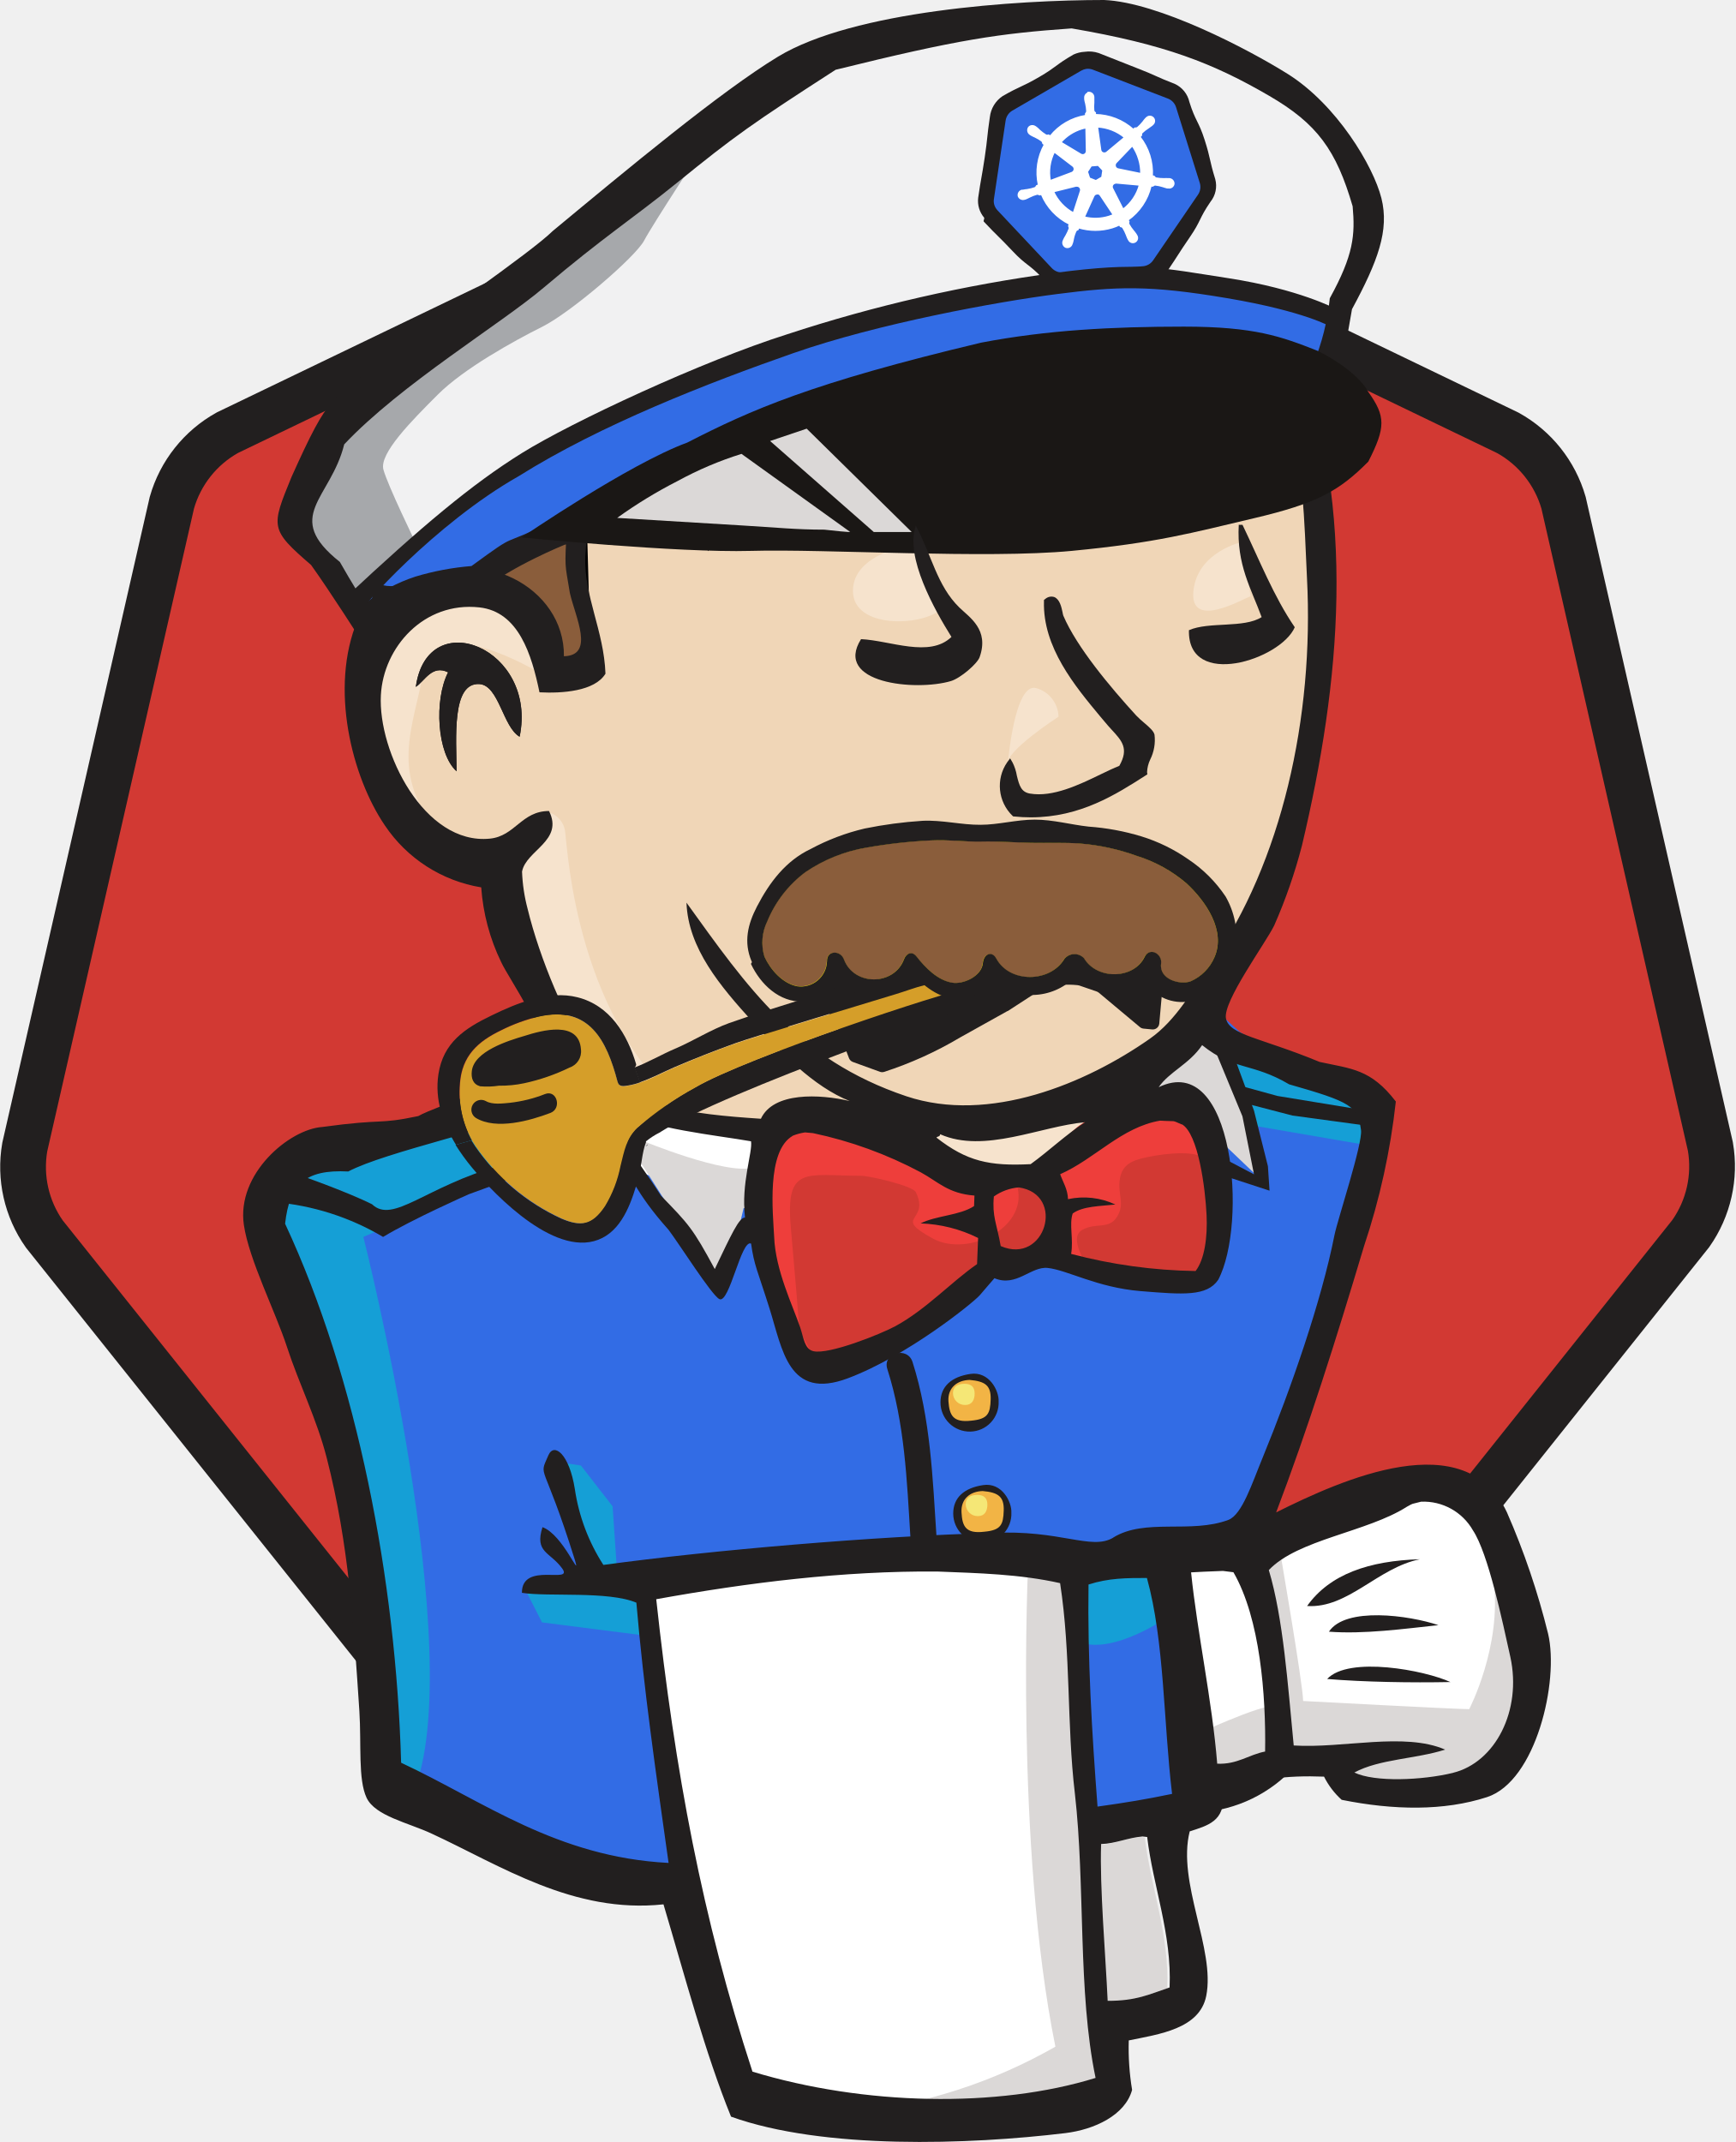
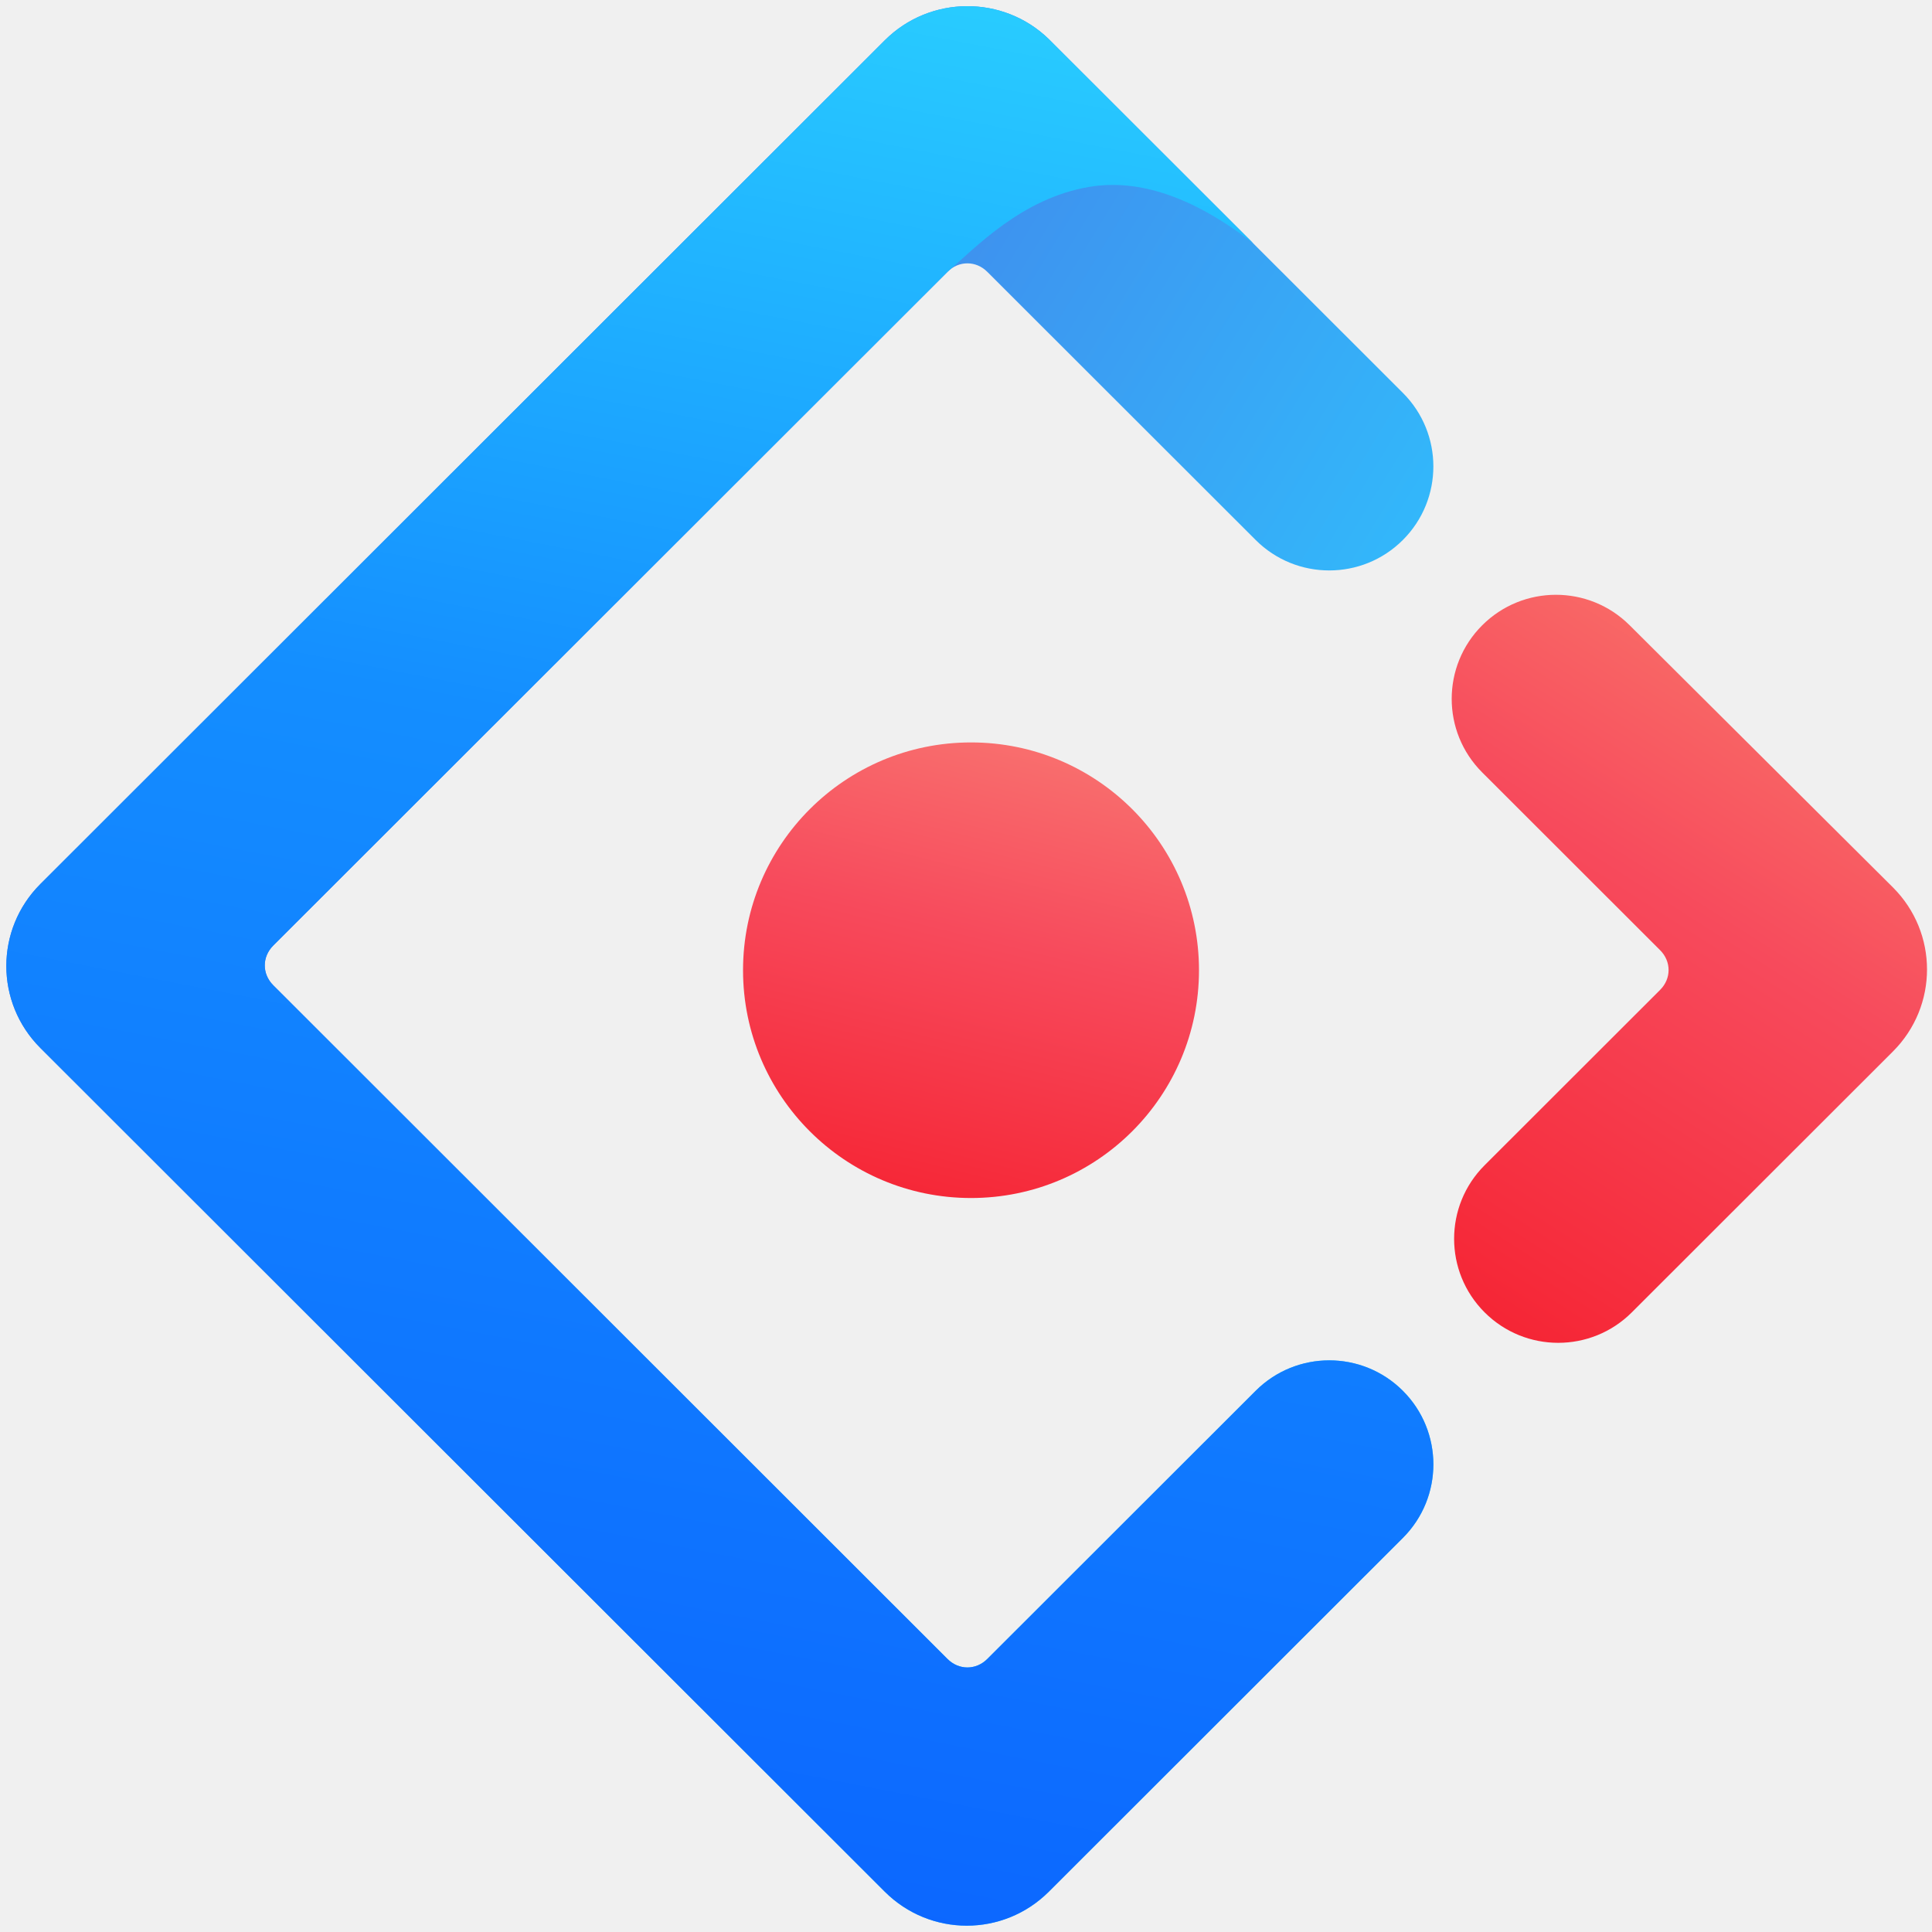
- <svg xmlns="http://www.w3.org/2000/svg" viewBox="0 0 265.64 327.9">
-   <g transform="translate(-164.82 -209.05)">
-     <path d="m329.69 418.38-.06 1.62c-2.21 1.45-5.77 1.43-8.2 2.65a21.06 21.06 0 0 1 8.82 2.23c-.05 1.34-.11 2.69-.16 4-4 2.77-7.74 6.89-12.5 9.49-2.26 1.23-10.16 4.39-12.56 3.83-1.35-.31-1.48-2-2-3.58-1.15-3.4-3.81-8.81-4-13.92-.3-6.46-1-17.28 6-15.95a62.39 62.39 0 0 1 16.49 6c2.6 1.53 4.14 3.32 8.17 3.63z" fill="none" stroke="#d23933" stroke-width="2.5" />
-     <path d="m304.46 231.38a17.84 17.84 0 0 0 -13.65 0l-91.17 43.9a17.88 17.88 0 0 0 -8.51 10.72l-22.52 98.65a17.82 17.82 0 0 0 3 13.31l63.13 79.04a17.84 17.84 0 0 0 12.26 6h101.2a17.82 17.82 0 0 0 12.33-6l63.1-79.12a17.87 17.87 0 0 0 3-13.31l-22.48-98.57a17.88 17.88 0 0 0 -8.51-10.68z" fill="#d23933" stroke="#221f1f" stroke-width="7" />
-     <path d="m354 258.41 5.38 8.61 6.62 12.09 1.67 30-5 25.83-9.17 22.92-8.75 12.08-6.25 6.67-16.67 2.5-22.49 2.5-14.59.41-14.17-.41-10.83-3.34-9.58-10.41-7.5-21.25-1.67-4.61-10-3.33-5.83-9.58-4.17-13.73 4.58-12.09 10.84-3.75 8.75 4.17 4.17 9.17 5-.84 1.66-2.08-1.66-9.58-.34-12.09 1-6.79 1.5-.51 5-1.67c9.07-3 13.07-4.36 18.29-6.54l1-.41c2.92-1.24 4.7-2.08 10.42-4.81 13.21-6.32 19.44-8.47 26.57-8.47.46 0 1.4 0 2.92.1l5.21.26c3.4.16 6.2.27 8.92.34a109.46 109.46 0 0 0 13.92-.38 32.43 32.43 0 0 0 5.25-.98z" fill="#f0d6b7" />
-     <path d="m354 258.41 5.38 8.61 6.62 12.09 1.67 30-5 25.83-9.17 22.92-8.75 12.08-6.25 6.67-16.67 2.5-22.49 2.5-14.59.41-14.17-.41-10.83-3.34-9.58-10.41-7.5-21.25-1.67-4.61-10-3.33-5.83-9.58-4.17-13.73 4.58-12.09 10.84-3.75 8.75 4.17 4.17 9.17 5-.84 1.66-2.08-1.66-9.58-.34-12.09 1-6.79 1.5-.51 5-1.67c9.07-3 13.07-4.36 18.29-6.54l1-.41c2.92-1.24 4.7-2.08 10.42-4.81 13.21-6.32 19.44-8.47 26.57-8.47.46 0 1.4 0 2.92.1l5.21.26c3.4.16 6.2.27 8.92.34a109.46 109.46 0 0 0 13.92-.38 32.43 32.43 0 0 0 5.25-.98z" fill="none" stroke="#000" stroke-width="1.25" />
-     <path d="m323.87 448.19-59.58 2.5v10l5 35-2.5 2.92-41.67-14.17-2.91-5-4.21-47.08-9.54-28.36-2.09-6.66 33.34-22.92 10.41-4.17 9.17 11.25 7.92 7.09 9.17 2.91 4.16 1.25 5 21.67 3.75 4.58 9.59-3.33 13.91-9.37 8.22-4.48 7.45 43.85-4.59 2.5" fill="#326ce5" />
-     <path d="m254.36 281-1.74 15.92 2.5 9.58-1.24 5-5 .84-4.17-9.17-8.71-4.17-10.84 3.75-.64-5.45a15.2 15.2 0 0 0 6.38-.72c5.22-1.6 8.59-4.19 13.8-9.38l.49-.49.48-.47a43.65 43.65 0 0 1 3.74-3.46c1.59-.58 3.28-1.2 4.95-1.78z" fill="#8a5d3b" />
-     <path d="m229.07 297.07c.08 1 0 .07.64 2.79l-4.59 2.91-.64-5.45c2.6.17 1.07.17 4.59-.25z" fill="#dbd8d7" />
-     <path d="m243 338.61 5.46-5.29a3.52 3.52 0 0 1 2.88 3.2c.41 2.92 1.66 29.17 19.58 43.34 1.63 1.29-13.34-2.09-13.34-2.09l-13.33-20.83" fill="#f6e3cd" />
-     <path d="m319.08 326.05s1-12.63 4.37-11.66a4.68 4.68 0 0 1 3.4 4.37s-8.26 5.35-7.77 7.29" fill="#f6e3cd" />
-     <path d="m247.21 311.94s-15.84-9.58-17.5-.41-5.42 15.83 2.5 25.41l-5.42-1.66-5-12.92-1.67-12.5 9.59-10 10.83.83 6.25 5z" fill="#f6e3cd" />
-     <path d="m256.24 280.38c-1 2.57-.37.85-1.52 5.25v-4.72l1.3-.44z" fill="#f6e3cd" />
-     <path d="m259.29 381.52-38.85 16.88s16.33 64.33 7.6 85.21l-5.83-2.08-.42-24.59-10.79-46.66-4.59-12.92.94-9 43.46-13.08 8.52 6.2" fill="#159fd6" />
-     <path d="m253.74 433.39 4.85 6.25.7 10.23-3.05.28s-4.24-10.67-4.24-12.76a10.52 10.52 0 0 0 -1.44-4.47" fill="#159fd6" />
-     <path d="m263.46 452.78-18.19-.31 2.52 4.94 15.67 2" fill="#159fd6" />
-     <path d="m327.62 448.61 15.42-.42 3.75 38.34-15.79 2.08-3.34-40" fill="#326ce5" />
-     <path d="m355.12 447.36s9.59-24.17 9.59-25.42 11.56-40.54 11.56-40.54l-22-14-3.73-3.4-10 10-4.71 21.25-14.83 6.59 5.82 46.09" fill="#326ce5" stroke="#326ce5" />
-     <path d="m342.21 445.69-14.59 2.92 2.09 11.67c5.41 2.5 14.58-4.17 14.58-4.17" fill="#159fd6" />
-     <path d="m356.89 381.4 19.38 3.33-2-7.66-23.49-9.07 4 13.41" fill="#159fd6" />
-     <path d="m277.92 530.7-8.63-35-4.29-25.84-.71-19.17 39-2.08h24.29l-2.2 43.75 3.75 33.75-.42 6.25-31.67 2.5-19.16-4.16" fill="#fff" />
-     <path d="m322.21 448.19s-2.09 43.34 4.16 74.17a79.55 79.55 0 0 1 -30.83 10l35-1.25 4.17-2.5-5-68.33-1.25-14.59" fill="#dbd8d7" />
-     <path d="m347.5 483.2 16.25-4.59 30.83-1.61 4.59-14.17-8.34-24.58-9.58-1.25-13.33 4.16-12.8 6.25-6.79-1.25-5.33 2.03" fill="#fff" />
-     <path d="m347.21 474.86s10.83-5 12.5-4.58l-4.59-22.92 5.42-2.08s3.75 21.66 3.75 24.16c0 0 23.33 1.25 25.42 1.25 0 0 5-9.58 3.75-19.58l4.54 13.33.42 7.5-6.67 10-7.5 1.67-12.5-.42-4.17-5.41-14.58 2.08-4.58 1.67" fill="#dbd8d7" />
-     <path d="m281.67 382.36-11.55-1.25-10.83-3.34v3.75l4.15 7.21 17.81 6.13" fill="#fff" />
-     <path d="m263 383.61s13 5.39 17.13 4.17l-4.69 19.62-7-11.67-6.65-10.45 1.25-1.67" fill="#dbd8d7" />
-     <path d="m347.46 403.78a79.67 79.67 0 0 1 -19-2.62c.38-2.3-.34-4.55.24-6.2 1.55-1.12 4.17-1.1 6.52-1.37a11.42 11.42 0 0 0 -7.25-.82c-.05-1.59-.77-2.57-1.2-3.82 4-1.42 13.36-10.72 18.64-7.64 2.51 1.47 3.58 9.83 3.78 13.9.16 3.38-.31 6.78-1.68 8.57" fill="#d23933" />
-     <path d="m348 404.28a79.67 79.67 0 0 1 -19-2.62c.38-2.3-.34-4.55.24-6.2 1.55-1.12 4.17-1.1 6.52-1.37a11.42 11.42 0 0 0 -7.25-.82c-.05-1.59-.77-2.57-1.2-3.82 4-1.42 13.36-10.72 18.64-7.64 2.51 1.47 3.58 9.83 3.78 13.9.07 3.38-.4 6.78-1.73 8.57z" fill="none" stroke="#d23933" stroke-width="2.5" />
-     <path d="m313.65 392.22c0 .54 0 1.08-.07 1.62-2.2 1.45-5.77 1.43-8.19 2.65a21.14 21.14 0 0 1 8.82 2.23c-.06 1.34-.11 2.69-.16 4-4.05 2.77-7.74 6.89-12.51 9.49-2.25 1.23-10.16 4.39-12.55 3.83-1.36-.31-1.48-2-2-3.58-1.16-3.4-3.82-8.8-4.05-13.92-.29-6.45-.94-17.28 6-15.95a61.8 61.8 0 0 1 16.49 6c2.66 1.45 4.2 3.24 8.23 3.55" fill="#d23933" />
-     <path d="m317.67 399.93c-.62-3.52-1.34-4.52-1.06-7.59 9.38-6.26 11.14 10.74 1.06 7.59" fill="#d23933" />
-     <path d="m318.17 400.43c-.62-3.52-1.34-4.52-1.06-7.59 9.38-6.26 11.14 10.74 1.06 7.59z" fill="none" stroke="#d23933" stroke-width="2.5" />
-     <path d="m331.25 402.78s-2.92-4.17-.83-5.42 4.16 0 5.41-2.08 0-3.33.42-5.83 2.5-2.92 4.58-3.34 7.92-1.25 8.75.84l-2.5-7.5-5-1.67-15.83 9.22-.83 4.58v9.17" fill="#ee3e3b" />
-     <path d="m287.5 416.53q-.75-9.75-1.62-19.49c-.88-9.7 2.33-8 10.74-8 1.28 0 7.91 1.53 8.38 2.5 2.27 4.64-3.8 3.61 2.62 7.11 5.41 2.95 15-1.79 12.8-8.36-1.23-1.46-6.39-.46-8.24-1.41l-9.76-5.07c-4.14-2.15-13.71-5.28-18.13-2.28-11.19 7.61.71 26.62 4.7 34.56" fill="#ee3e3b" />
-     <path d="m244.36 321.83c-2.56-1.46-3.17-7.88-6.16-8.06-4.29-.26-3.51 8.33-3.49 13.35-3-2.67-3.47-10.92-1.3-15.15-2.47-1.21-3.57 1.34-4.94 2.23 1.76-12.78 18.7-5.93 15.89 7.63" fill="#221f1f" />
-     <path d="m382.17 447.74c-6.45 1.29-11 7.56-17.27 7.16 3.46-4.88 9.51-6.93 17.27-7.16" fill="#221f1f" />
-     <path d="m385 457.83c-5.25.56-11.43 1.41-16.76 1 2.53-3.85 12.25-2.52 16.76-1" fill="#221f1f" />
-     <path d="m386.83 466.54c-5.9.12-13.25 0-18.86-.47 3.32-3.56 15-1.32 18.86.47" fill="#221f1f" />
-     <path d="m340.06 490.35c.85 7.42 3.79 14.93 3.42 23.06-3.27 1.1-5.14 2.06-9.52 2.06-.31-6.91-1.23-17.46-1-24.05 2.16.15 5.33-1.53 7.06-1.07" fill="#dbd8d7" />
-     <path d="m330.53 381c-3 1.93-4.73 5.66-7.58 7.72-6.31.32-16.87-2.37-21.51-6 .07-.29 5.87-1 5.88-1.33 6.77 3 21-3.06 27.82-3.67" fill="#f6e3cd" />
-     <path d="m279.78 272.07v.88l-.17 7-.4 3c-1.2 2.44-4.08 7.56-6 10.47l-.5-1.73c1.67-2.85 2.74-5.59 5.32-10.27q0-4.29 0-8.6l1.26-.52z" />
-     <path d="m354.77 377.4 2.12 11.33-9.78-9.33-8.06-4.08 4.2-4.25 7.27-6z" fill="#dbd8d7" />
-     <path d="m229.16 297.56.55 2.3-4.59 2.91-.47-4c2.1-.07 1.13.11 2.92-.44a8.51 8.51 0 0 0 1.59-.77z" fill="#dbd8d7" />
-     <path d="m244.36 321.83c-2.56-1.46-3.17-7.88-6.16-8.06-4.29-.26-3.51 8.33-3.49 13.35-3-2.67-3.47-10.92-1.3-15.15-2.47-1.21-3.57 1.34-4.94 2.23 1.76-12.78 18.7-5.93 15.89 7.63" fill="#221f1f" />
-     <path d="m256.6 381.4s-6.5 3-15.23 6.07c-11.4 3.2-16.4 9-19.6 5.93-4-2-11.67-4.67-11.67-4.67l-3.33 4.34a39.08 39.08 0 0 1 16.69 5.33c4.51-2.73 13.11-6.53 13.11-6.53l15.87-5.8 6.85-2.67z" fill="#221f1f" />
-     <path d="m360.36 376.82 12.91 2.12 1 2.46-11.62-1.58-7.88-2.05.13-2.45z" fill="#221f1f" />
-     <path d="m353.6 370.44 3.17 8.63 2.13 8.5.25 3.75-6.88-2.25-.25-2.75 4.75 2.5-1.77-8.88-4.5-10.87z" fill="#221f1f" />
-     <path d="m259.29 272.32-23.77 13.37-17 13.38-4.25-3.2-3.5-9.49 6.75-13.56 53.48-42.25 18.77-12.5 43.25-7.5 27.25 10.25 14.5 17.75-5.5 19-18.49-5.25-24.2.5-34.06 6.25z" fill="#f1f1f2" />
-     <path d="m217.77 299.07 3.75 6.5 24.25-13.25 35.23-18.75 24.75-7.75 26.23-4.3 28.52 1.55 8.75 1.37v-7.12l-26-5.5-38 4.25-32.51 10.5-31.49 15.5-20 15z" fill="#326ce5" stroke="#326ce5" />
-     <path d="m259.29 239.53-28.43 24.31-13.09 7.75-7 14.79 2.8 7.49 5.94 6.87 9-8.47s-4.33-8.87-5-11.33 4.31-7.47 8.31-11.47 11.6-8.2 16-10.4 14.29-10.7 15.6-13.2 9.39-14.8 9.39-14.8z" fill="#a6a8ab" />
-     <path d="m333.83 209.05c8.28.35 22 7.49 28.12 11.33 7.49 4.71 13.08 14.08 14.32 19s-.54 9.67-4.5 17c-1.33 7.75-2 11.33-2 11.33l-118.52 24.73s-8 3.23-12.55 6.93c-6.08-.05-12.18 4.45-12.18 4.45l-6.42 3.25s-4.66-7.34-7.66-11.53c-6.34-5.47-6.13-5.8-3-13.47 6-13.34 5.87-11.26 14-17.92s22.37-16.21 26-19.75c11.33-9.39 25.66-21.33 34.46-26.67 11.63-7.05 36.54-8.68 49.93-8.68zm-5 4.35c-11.06.78-17.27 1.67-36.1 6.33-12.86 8.3-15.36 10.06-24.33 17.34-6.83 5.53-11.16 8.22-20.34 16-6.64 5.63-21.86 14.79-30.55 24-2.07 8.37-9.49 11-.67 18 4 7 4 6.25 4 6.25a25.25 25.25 0 0 1 7.56-4 41.38 41.38 0 0 1 8.59-1.62c7.71-5.63 3.67-2.52 12.52-6.91s116.33-24 116.33-24a35.49 35.49 0 0 0 2.53-10.08c3.67-6.66 3.89-9.71 3.5-14.08-2.5-8.58-5.41-12.64-12.79-16.92-8.56-4.98-15.94-7.87-30.21-10.31z" fill="#221f1f" />
-     <path d="m315.31 436.39c2.88-.44 4.4 2.58 4.32 4.21a4.43 4.43 0 0 1 -4.32 4.62 4.48 4.48 0 0 1 -4.58-4.48c0-2.45 1.69-3.92 4.58-4.35z" fill="#221f1f" />
-     <path d="m312 440.6c-.13-2.08 1.31-3.25 3.24-3.3 2.39.21 3.29.86 3.22 3s-.41 3-3 3.23c-2.84.34-3.34-.86-3.46-2.93z" fill="#f2b445" />
-     <path d="m314.51 441.14a1.84 1.84 0 0 1 -1.87-1.81c0-1 .73-1.44 1.76-1.44s1.56.49 1.56 1.49-.42 1.76-1.45 1.76z" fill="#f5e776" />
-     <path d="m401.79 459.15a114.6 114.6 0 0 0 -6.3-18.58c-6.34-13.55-25.22-5.05-35.33 0 4.9-12.9 9.12-26.28 13.45-40.75a106.18 106.18 0 0 0 4.87-22.15c-3.83-5-6.83-5-11.67-6.06-9-3.73-13.81-4.09-14.33-6.65s6-11.43 7.38-14.23a80.22 80.22 0 0 0 4.25-12.24c5.94-25.08 8.37-51.05-.73-75.75a4.5 4.5 0 0 1 -2 .83h.16l-.9.29c-1.95.49-1.23.44-2.13.49a3 3 0 0 1 -.54 1.16l-.28.37a46.28 46.28 0 0 1 3.79 8.06c3 6 2.95 14.76 3.4 23.6 1.11 21.43-3.92 43.55-14.69 59-2.88 4.14-5.3 8.66-9.35 11.51-9.76 6.85-24.59 13.07-37.3 8.81-16.78-5.64-24.41-16.82-33.64-29.63.25 7 5.2 12.81 10.08 18.19 4.26 4.69 9.39 10 14.91 12.18-4.61-1.08-11.68-1.42-13.6 2.71-10.74-.71-20.73-1.81-25.81-9.09-4-5.74-8.07-15.5-9.9-23.05a26 26 0 0 1 -.85-5.69c.6-3.27 6.42-4.71 4.13-9.28-4.23 0-5.18 3.85-9.06 4.23-10.05 1-17.14-13.32-16.68-21.95.38-7.35 6.59-14.38 15.08-13.45 6 .66 8 7.21 9.2 13 3.46.18 8.46-.15 10.1-2.85-.24-6.59-3.3-11.87-3.09-17.92a47.17 47.17 0 0 1 1-7.4 6.38 6.38 0 0 1 -1.23.32 4 4 0 0 1 -2.24-.23c-.12.94-.33 1.88-.37 2.83-.3 6.52-.32 5.18.48 10.05.86 3.74 3.84 9.55-.91 9.68.12-10.65-13.09-17.4-23-11.14v-.32l-.5.23a8 8 0 0 1 -1.26.39c-1.38.17-3.44.3-4.52-.9a6.63 6.63 0 0 1 0 2.51c-.25 1.26-2 2.87-2.3 3.69-4.36 10.39-.86 24.06 4.18 31.45a22.06 22.06 0 0 0 14.74 9.47 31.25 31.25 0 0 0 3.06 11.45c1.16 2.55 7.91 12 6.31 15.21-.8 1.65-16.62 6.94-19 8.35-6.36 1.34-5 .34-14.7 1.67-5 .33-13.16 7.13-12 15 .78 5.31 4.86 13.33 6.59 18.65 1.87 5.74 4.55 11 6.09 17 3.42 13.28 4.13 25.79 5 38.77.32 5.07-.22 10.45 1.1 13.26s6.4 3.82 10 5.51c10.51 4.86 21.66 12.29 35.45 10.81 3.29 11.05 6.4 22.82 10.34 32.5 14.14 5.08 36.46 4.29 51.16 2.52 4.46-.54 9.18-2.74 10.23-6.62a39.31 39.31 0 0 1 -.51-7.57c4.59-.95 10.85-1.74 11.86-6.82 1.42-7.14-4.51-17.36-2.53-25.18 2.66-.87 5.5-1.54 5.08-5.74 4.48-2.33 9.8-2.86 15.48-2.64a12 12 0 0 0 2.7 3.55c7.95 1.6 15.66 1.73 22.26-.42 7.48-2.44 11.05-17.73 9.34-25zm-56.06-78c2.52 1.46 3.59 9.83 3.78 13.9.16 3.37-.3 6.78-1.68 8.57a79.14 79.14 0 0 1 -19.05-2.62c.38-2.29-.33-4.54.24-6.19 1.56-1.13 4.17-1.11 6.53-1.37a11.36 11.36 0 0 0 -7.25-.82c-.06-1.59-.77-2.58-1.2-3.82 5.3-2.33 9.39-7.2 15.29-8.2 2.68.17 1.61-.15 3.34.59zm-37 1.53c6.76 3 15.36-1.23 22.19-1.84-3 1.94-5.49 4.36-8.34 6.42-6.32.32-9.77-.43-14.41-4.06.07-.2.54-.12.55-.48zm9.27 17.12c-.62-3.51-1.33-4.52-1.05-7.59a7.64 7.64 0 0 1 3.82-1.39c7.23 1.04 4.07 11.94-2.77 8.98zm-31.89-16.87a8.29 8.29 0 0 1 1.94-.53l1.22.11a62.39 62.39 0 0 1 16.49 6c2.66 1.45 4.19 3.25 8.22 3.56l-.06 1.61c-2.21 1.45-5.77 1.43-8.19 2.65a21.36 21.36 0 0 1 8.81 2.23c-.05 1.35-.1 2.7-.16 4-4 2.77-7.74 6.9-12.5 9.5-2.26 1.22-10.16 4.39-12.56 3.83-1.35-.32-1.47-2-2-3.59-1.15-3.39-3.81-8.8-4-13.91-.18-3.64-1.22-13.12 2.83-15.46zm-25.63-3.61c3.53 2.45 14.11 3.53 19.3 4.44.27 1.66-1.55 6.43-.92 11.68-.91-.05-2.11 2.63-4.63 7.88-3.37-6.25-4-6.88-8.25-11.25-4.21-6.63-7.98-10.2-5.46-12.75zm19.52 146.86c-7.67-23.49-11.85-45.79-14.73-72.32 14.2-2.56 28.58-4.35 43-4.24 6.3.25 12.64.39 18.82 1.78 1.67 10.85 1 21.55 2.26 32.19 1.62 14.15.41 30.29 3.17 43.55-15.03 4.66-35.52 4.21-52.52-.96zm63.88-12.9c-3.26 1.1-5.14 2.07-9.51 2.06-.31-6.9-1.24-17.46-1-24 2.18-.06 4.18-1 6.34-1.16l.71.08c.86 7.38 3.8 14.9 3.43 23.02zm-11.06-27.67c-.87-11.41-1.54-22.65-1.38-34 3.1-1 5.83-1 8.94-1 2.69 9.71 2.53 22.07 3.85 33.05-4.1.85-7.07 1.34-11.44 1.95zm2.4-41.17c-3.4 2-8.09-1.27-18.58-.72-18 .49-42.87 2.63-59.46 4.89a29.32 29.32 0 0 1 -4.37-11.61c-.83-5.32-3.17-7.21-4.05-5.17-1.55 3.61-.85.35 4.05 16 1 3.34-1.79-3.86-4.95-5-1.24 3.9 1.15 3.77 3 6.3s-6.18-1.12-6.15 3.75c4 .64 13.21-.31 17.52 1.51 1.13 13.23 2.95 25.78 4.93 39.84-17.17-.89-28.29-9.43-40.94-15.34-.79-28-6.71-58.81-17.76-82.51.67-6 3-8.34 9.67-8 5.68-3 22.86-6.64 33-10.63 1.05-.41 5.94 6.08 7.07 6.89 3.44 4.4 3.69 6.78 8.94 12.65 1.62 2.13 6.63 10.07 7.8 10.63 1.54.73 3.34-9.22 4.85-8.5.45 3.31 1 4.16 2.81 9.9 2 6.34 2.89 14.14 12 10.72s19.16-11.54 20.19-12.71 1.48-1.76 2.25-2.61c3.37 1.41 5.57-1.85 8.16-1.57 3 .32 7.59 3 14.17 3.54s10.17.83 11.92-1.72c4.53-8.55 2.45-35.09-9.11-29.49 1.62-2.37 4.68-3.52 6.65-6.44 4.88 3.93 7.65 2.65 13.32 6 9.5 2.71 10.49 3.33 11 7 .28 2.06-3.6 13.76-4.06 16.07-2 10.12-6.65 23.49-11 34.09-1.6 3.86-3.12 8.68-5.22 9.51-5.79 2.18-12.78-.32-17.68 2.73zm23.28 32.73c-2.57.49-4.23 2-7.36 1.87-.79-9.75-3.05-20-4-29.29 2.66-.14 1-.06 4.87-.22l1.61.2c4.1 7.09 4.99 18.88 4.85 27.44zm28.74 3.27c-4.74 1.15-12 1.45-15.11-.05 3.8-2.07 9.5-2.08 13.9-3.51-6.3-2.71-15.61-.15-23.18-.63-.91-9.34-1.6-19.47-3.81-26.85 4.41-4.69 15.08-5.82 21.14-9.7 1.15-.62.45-.31 2.17-.77a8.71 8.71 0 0 1 7.94 4.4c2.33 3.52 4.5 13.87 5.72 19.37 1.79 8.19-2.3 16.16-8.8 17.74z" fill="#221f1f" />
-     <path d="m300.64 418.61c2.66 8.32 3 17 3.53 25.65.17 2.56 4.17 2.58 4 0-.59-9-.91-18.06-3.67-26.72-.78-2.44-4.64-1.4-3.86 1.07z" fill="#221f1f" />
-     <path d="m313.36 419.37c2.88-.43 4.4 2.59 4.32 4.22a4.42 4.42 0 0 1 -4.32 4.61 4.47 4.47 0 0 1 -4.58-4.47c0-2.45 1.69-3.93 4.58-4.36z" fill="#221f1f" />
-     <path d="m310 423.58c-.14-2.07 1.31-3.24 3.24-3.29 2.39.21 3.29.85 3.22 3s-.41 3-3 3.24c-2.8.32-3.3-.87-3.46-2.95z" fill="#f2b445" />
-     <path d="m312.56 424.13a1.84 1.84 0 0 1 -1.87-1.81c0-1 .73-1.44 1.76-1.44s1.56.49 1.56 1.49-.42 1.76-1.45 1.76z" fill="#f5e776" />
-     <path d="m355 292s-6.87 1.45-7.5 7.5 7.5 1.25 8.75.83" fill="#f6e3cd" />
-     <path d="m304.55 292.42s-9.17 1.25-9.17 7.08 10.42 5.42 13.34 2.92" fill="#f6e3cd" />
-     <path d="m354.47 289.39h.54c2.57 5.33 4.79 11 8 15.68-2.17 5-16.42 9.52-16.2.45 3.08-1.35 8.4-.27 11.13-2-1.58-4.34-3.86-8-3.5-14.17" fill="#221f1f" />
-     <path d="m244.67 291.32s23.85 2.38 35.13 2.06 36 1.25 49.07 0 18.3-2.74 27.9-5 13-4.13 17.5-8.67c2.67-5.25 2.67-6.91 0-10.66-1.75-3.25-7.15-6.05-7.9-6.35-5.4-2.12-9.48-3.65-20.35-3.65s-21 .53-31 2.45c-26 6.18-35.26 10.3-45 15.3-8.94 3.27-25.35 14.52-25.35 14.52z" fill="#1a1715" />
-     <path d="m278.32 278.53a54.05 54.05 0 0 0 -9.75 4.14 71.34 71.34 0 0 0 -9.28 5.66l19 1.15c5.39.32 8.37.65 12.71.65 4.4.49 3.94.34 3.94.34z" fill="#dbd8d7" />
-     <path d="m282.7 276.56 15.87 13.93h5.8l-16.07-15.82z" fill="#dbd8d7" />
-     <path d="m305 289.53c2.43 4.47 3.22 9.16 6.68 12.53 1.56 1.52 4.59 3.37 3.09 7.59-.35 1-2.92 3.22-4.4 3.66-5.41 1.6-18 .33-13.75-6.42 4.48.21 10.49 2.91 13.84-.34-2.57-4.11-7.15-12.23-5.46-17" fill="#221f1f" />
-     <path d="m341.54 321.51c-.14-.57-.77-1.11-1.56-1.79a15.38 15.38 0 0 1 -1.24-1.14c-3.95-4.32-9.11-10.47-11.16-15.29a2.93 2.93 0 0 1 -.11-.48c-.18-.86-.43-2-1.26-2.36a1.42 1.42 0 0 0 -1.39.29l-.2.15v.24c-.19 7 4.71 12.91 8.64 17.63l.71.84c.33.41.67.78 1 1.14 1.61 1.74 2.68 2.91 1.18 5.55-.87.34-1.86.82-2.9 1.32-3.24 1.57-7.28 3.52-10.78 2.92-1.32-.23-1.62-1.18-2-2.74a7 7 0 0 0 -.65-2l-.38-.65-.45.6a6.37 6.37 0 0 0 .82 8.2l.12.1h.16a24.13 24.13 0 0 0 2.51.13c7.6 0 13.08-3.53 17.58-6.41l.27-.18-.05-.32a5 5 0 0 1 .48-1.93 6.68 6.68 0 0 0 .66-3.82z" fill="#221f1f" />
-     <path d="m311.76 367.88 7.26-4.05h.05l5.42-3.52a.81.81 0 0 1 .33-.14 15.21 15.21 0 0 1 4.94-.31 1.09 1.09 0 0 1 .26.05l2.67.92a1.17 1.17 0 0 1 .31.17l6.32 5.29a1 1 0 0 0 .53.22l1.35.13a1 1 0 0 0 1.07-.88l.4-4.49a.94.94 0 0 1 .13-.4l3.45-6a1 1 0 0 0 -.74-1.45l-5.18-.52h-.2l-8.06.83h-.07l-9.15-.09h-.07a215.26 215.26 0 0 1 -24.2.67 85.9 85.9 0 0 0 -9.44.73 1 1 0 0 0 -.54.24l-.7.63a1 1 0 0 0 -.11 1.32l1.55 2a1.49 1.49 0 0 1 .14.24 54 54 0 0 0 3.47 6.84l.06.13 1.77 4.6a1 1 0 0 0 .57.57l4.19 1.52a1 1 0 0 0 .63 0 57.2 57.2 0 0 0 11.59-5.25z" fill="#221f1f" />
-     <path d="m315.59 358.41c1 1.83.69 2.77-.68 4.15-.07.06-39.09 13.44-49.16 19.88a11.61 11.61 0 0 0 -2.05 1.33s0 .13 0 .15c-.63 1.6-.68 3.74-1.15 5.42-.92 3.29-2.24 7.54-5.52 9.21-6.74 3.45-16.22-6.26-20-10.81a33.6 33.6 0 0 1 -2.48-3.43l2.43-.68c.18.3.36.59.56.88a32.45 32.45 0 0 0 13.11 11.05c3 1.28 4.73 1.08 6.71-1.89a18.9 18.9 0 0 0 2.36-6.13c.56-2.27.89-4.24 2.57-5.84a50 50 0 0 1 8.95-6.21c7.78-4.55 38.6-14.8 41.43-15.05.55 0 .59.21 0-.9-.85-.93-2.67-.6-4.66-.17l-1.77.47c-1.48.4-2.92.93-4.38 1.37-2.91.89-21.62 6.5-24.49 7.54q-4.74 1.71-9.37 3.69c-1.58.68-3.45 1.68-5.24 2.29l-.83-2.26c2.06-.77 4.38-2.11 6.22-2.88 2.81-1.2 5.42-2.89 8.29-3.93 5.39-1.94 26.85-8.57 32.48-9.71 2.66-.52 5.24-.23 6.67 2.46z" fill="#221f1f" />
-     <path d="m312.75 359.54c.58 1.11.54.89 0 .9-2.83.25-33.65 10.5-41.43 15.05a50 50 0 0 0 -8.95 6.21c-1.68 1.6-2 3.57-2.57 5.84a18.9 18.9 0 0 1 -2.36 6.13c-2 3-3.74 3.17-6.71 1.89a32.45 32.45 0 0 1 -13.11-11.05c-.2-.29-.38-.58-.56-.88a15.21 15.21 0 0 1 -1.83-8.66c.33-4.3 2.79-6.49 6.29-8.18a26.74 26.74 0 0 1 5.78-2.12c7.76-1.74 10.41 3.67 12.07 10 .23.85.95.68 1.73.55a9.9 9.9 0 0 0 1.75-.47c1.79-.61 3.66-1.61 5.24-2.29q4.62-2 9.37-3.69c2.87-1 21.58-6.65 24.49-7.54 1.46-.44 2.9-1 4.38-1.37l1.77-.47c1.98-.45 3.8-.78 4.65.15z" fill="#d59e29" />
-     <g fill="#221f1f">
-       <path d="m263.87 384.3.14-.07c-.18.24-.52.48-.14.07z" />
-       <path d="m262 372.47.83 2.26a9.9 9.9 0 0 1 -1.75.47c-.78.13-1.5.3-1.73-.55-1.66-6.31-4.31-11.72-12.07-10a26.74 26.74 0 0 0 -5.78 2.12c-3.5 1.69-6 3.88-6.29 8.18a15.21 15.21 0 0 0 1.83 8.66l-2.43.68c-2-3.25-3.27-6.91-2.68-10.8.74-4.83 4-7 8.15-9 3.88-1.89 8.74-3.88 13.11-2.78 5 1.24 7.66 5.7 9 10.24.06.29-.3.56-.19.52z" />
-       <path d="m237.67 380.19c3.14 1.87 8.29.41 11.4-.77 1.79-.68 1-3.58-.8-2.9a21.08 21.08 0 0 1 -5.43 1.35c-1.09.1-2.66.32-3.66-.27a1.5 1.5 0 0 0 -1.51 2.59z" />
-       <path d="m245.39 368.75c1.49-.43 3.13-1.23 4.67-1a4.75 4.75 0 0 1 2 .62 2.8 2.8 0 0 1 .62 2.08c-.11.94-1.52 1.17-2.39 1.54-3.26 1.38-6.63 2.58-10.14 2.11-.48-.07-1.4.49-1.77.18s-.24-1.44 0-1.86c3.16-2.42 4.32-2.9 7.01-3.67z" />
-       <path d="m245.68 369.84c1.35-.43 3.33-1.43 4.75-.91 2 .75.47 1.38-.47 1.95a17.43 17.43 0 0 1 -8.27 2.16 10.56 10.56 0 0 0 -2.46 0c0-.07 1.36-.9 1.59-1.05a17.6 17.6 0 0 1 4.86-2.19 1.13 1.13 0 0 0 -.59-2.17c-2.52.74-7.73 2.36-8.05 5.4-.12 1.08.18 2 1.27 2.31a12 12 0 0 0 2.86-.09 17.61 17.61 0 0 0 3.9-.38 30.51 30.51 0 0 0 6.94-2.4 2.59 2.59 0 0 0 1.74-2.75c-.29-4.52-6-2.94-8.66-2.09-1.38.48-.79 2.65.59 2.21z" />
-       <path d="m350.84 236.48c-.93-3-.68-3.06-1.62-6s-1.41-2.84-2.34-5.82a4 4 0 0 0 -2.24-2.77c-2.94-1.13-2.87-1.29-5.81-2.42l-5.83-2.3a4.64 4.64 0 0 0 -2.16-.19 4.67 4.67 0 0 0 -1.7.42c-2.73 1.57-2.55 1.87-5.27 3.45s-2.86 1.34-5.58 2.91a4.46 4.46 0 0 0 -1.95 3.2c-.46 3.09-.33 3.11-.79 6.2s-.55 3.07-1 6.16a4 4 0 0 0 .91 3.05c.09.11-.15.5-.05.6 2.14 2.29 2.23 2.2 4.38 4.49s2.5 1.94 4.65 4.22a4.09 4.09 0 0 0 2.81 1.69c.1 0 .19-.5.3-.51 3.14-.24 3.15-.09 6.29-.34s3.17.2 6.31 0a4.67 4.67 0 0 0 3.32-1.92c1.76-2.59 1.69-2.64 3.46-5.22s1.4-2.84 3.17-5.43a3.91 3.91 0 0 0 .74-3.47zm-7.46 6.45c-1.76 2.57-1.91 2.49-3.66 5-3.1.24-3.11.32-6.23.56s-3.14.24-6.28.48c0 0 .14-.07.12-.09-2.15-2.29-2.4-2-4.55-4.33s-2-2.47-4.11-4.75c0 0-.18.11-.18.07.46-3.09.34-3.11.8-6.2s.55-3.07 1-6.16c0-.05 0-.21 0-.24 2.73-1.57 2.94-1.19 5.67-2.76s2.66-1.68 5.31-3.2c2.49 1.89 3 1.16 5.92 2.29s3 1.05 5.9 2.18c.05 0 .41-.19.42-.15.94 3 .65 3.07 1.58 6.06s.69 3.05 1.62 6c0 0 .43.12.43.15-1.75 2.67-1.99 2.5-3.76 5.09z" />
+ <svg xmlns="http://www.w3.org/2000/svg" width="200" height="200" version="1.1" viewBox="0 0 200 200">
+   <defs>
+     <linearGradient id="linearGradient-1" x1="62.102%" x2="108.197%" y1="0%" y2="37.864%">
+       <stop offset="0%" stop-color="#4285EB" />
+       <stop offset="100%" stop-color="#2EC7FF" />
+     </linearGradient>
+     <linearGradient id="linearGradient-2" x1="69.644%" x2="54.043%" y1="0%" y2="108.457%">
+       <stop offset="0%" stop-color="#29CDFF" />
+       <stop offset="37.86%" stop-color="#148EFF" />
+       <stop offset="100%" stop-color="#0A60FF" />
+     </linearGradient>
+     <linearGradient id="linearGradient-3" x1="69.691%" x2="16.723%" y1="-12.974%" y2="117.391%">
+       <stop offset="0%" stop-color="#FA816E" />
+       <stop offset="41.473%" stop-color="#F74A5C" />
+       <stop offset="100%" stop-color="#F51D2C" />
+     </linearGradient>
+     <linearGradient id="linearGradient-4" x1="68.128%" x2="30.44%" y1="-35.691%" y2="114.943%">
+       <stop offset="0%" stop-color="#FA8E7D" />
+       <stop offset="51.264%" stop-color="#F74A5C" />
+       <stop offset="100%" stop-color="#F51D2C" />
+     </linearGradient>
+   </defs>
+   <g id="Page-1" fill="none" fill-rule="evenodd" stroke="none" stroke-width="1">
+     <g id="logo" transform="translate(-20, -20)">
+       <g id="Group-28-Copy-5" transform="translate(20, 20)">
+         <g id="Group-27-Copy-3">
+           <g id="Group-25" fill-rule="nonzero">
+             <g id="2">
+               <path id="Shape" fill="url(#linearGradient-1)" d="M91.588,4.177 L4.18,91.513 C-0.519,96.208 -0.519,103.792 4.18,108.487 L91.588,195.823 C96.287,200.519 103.877,200.519 108.577,195.823 L145.225,159.205 C149.434,155 149.434,148.182 145.225,143.977 C141.017,139.772 134.194,139.772 129.985,143.977 L102.202,171.737 C101.032,172.906 99.257,172.906 98.088,171.737 L28.286,101.993 C27.116,100.824 27.116,99.051 28.286,97.882 L98.088,28.138 C99.257,26.969 101.032,26.969 102.202,28.138 L129.985,55.898 C134.194,60.103 141.017,60.103 145.225,55.898 C149.434,51.693 149.434,44.876 145.225,40.671 L108.581,4.056 C103.862,-0.538 96.269,-0.501 91.588,4.177 Z" />
+               <path id="Shape" fill="url(#linearGradient-2)" d="M91.588,4.177 L4.18,91.513 C-0.519,96.208 -0.519,103.792 4.18,108.487 L91.588,195.823 C96.287,200.519 103.877,200.519 108.577,195.823 L145.225,159.205 C149.434,155 149.434,148.182 145.225,143.977 C141.017,139.772 134.194,139.772 129.985,143.977 L102.202,171.737 C101.032,172.906 99.257,172.906 98.088,171.737 L28.286,101.993 C27.116,100.824 27.116,99.051 28.286,97.882 L98.088,28.138 C101,25.627 105.752,20.542 112.73,19.352 C117.916,18.469 123.585,20.414 129.739,25.189 C125.625,21.078 118.572,14.034 108.581,4.056 C103.862,-0.538 96.269,-0.501 91.588,4.177 Z" />
+             </g>
+             <path id="Shape" fill="url(#linearGradient-3)" d="M153.686,135.855 C157.894,140.06 164.717,140.06 168.926,135.855 L195.96,108.843 C200.659,104.147 200.659,96.564 195.961,91.869 L168.691,64.718 C164.472,60.518 157.647,60.524 153.436,64.732 C149.227,68.937 149.227,75.754 153.436,79.959 L171.854,98.362 C173.024,99.531 173.024,101.305 171.854,102.473 L153.686,120.627 C149.477,124.832 149.477,131.65 153.686,135.855 Z" />
+           </g>
+           <ellipse id="Combined-Shape" cx="100.519" cy="100.437" fill="url(#linearGradient-4)" rx="23.6" ry="23.581" />
+         </g>
+       </g>
    </g>
-     <path d="m331.12 219.59a2.32 2.32 0 0 0 -.79.27l-10.58 6.14a2.14 2.14 0 0 0 -1 1.51l-1.79 12a2 2 0 0 0 .41 1.57 1 1 0 0 0 .13.16l8.34 8.87a2.14 2.14 0 0 0 1.71.65l12.2-.95a2.1 2.1 0 0 0 1.58-.91l6.87-10.05a2.09 2.09 0 0 0 .27-1.8l-3.63-11.58a2.09 2.09 0 0 0 -1.25-1.33l-11.4-4.39a2.17 2.17 0 0 0 -1.07-.16z" fill="#326ce5" />
-     <path d="m331.52 223.27a.72.72 0 0 0 -.62.8v.17a4.27 4.27 0 0 0 .14.64 6.82 6.82 0 0 1 .17 1.22.77.77 0 0 1 -.19.37v.29a8.68 8.68 0 0 0 -5.43 3.15l-.26-.15a.58.58 0 0 1 -.41 0 7 7 0 0 1 -1-.75 4.11 4.11 0 0 0 -.48-.44l-.16-.11a.79.79 0 0 0 -.48-.14.65.65 0 0 0 -.52.28.73.73 0 0 0 .24 1l.15.1a5.35 5.35 0 0 0 .59.29 6.74 6.74 0 0 1 1.06.63.85.85 0 0 1 .17.38l.23.18a8.74 8.74 0 0 0 -.91 6.21l-.28.11a.88.88 0 0 1 -.26.31 6.36 6.36 0 0 1 -1.2.3 5.13 5.13 0 0 0 -.65.1h-.18a.72.72 0 0 0 -.51.87.73.73 0 0 0 .91.43l.18-.05c.22-.08.38-.19.59-.28a5.8 5.8 0 0 1 1.15-.44.76.76 0 0 1 .4.1l.29-.07a8.83 8.83 0 0 0 4.29 4.57l-.1.31a.73.73 0 0 1 .09.38 7.48 7.48 0 0 1 -.53 1.14 5.24 5.24 0 0 0 -.32.57c0 .06-.05.14-.08.19a.72.72 0 0 0 .37.94.7.7 0 0 0 .9-.45c0-.06.06-.13.07-.18a5.35 5.35 0 0 0 .15-.64 4.89 4.89 0 0 1 .43-1.26.59.59 0 0 1 .28-.16l.13-.29a8.84 8.84 0 0 0 5.12 0 8.54 8.54 0 0 0 1.13-.44l.17.25a.54.54 0 0 1 .36.18 6.25 6.25 0 0 1 .55 1.1c.09.21.14.4.25.61 0 0 .07.11.1.17a.68.68 0 1 0 1.17-.68l-.1-.17a5.47 5.47 0 0 0 -.4-.52 6.33 6.33 0 0 1 -.69-1 .56.56 0 0 1 0-.41s-.09-.19-.13-.26a8.83 8.83 0 0 0 3.52-5.22h.29a.58.58 0 0 1 .37-.17 6.46 6.46 0 0 1 1.21.26c.22.06.39.14.63.19h.17a.7.7 0 0 0 .83-.56.72.72 0 0 0 -.63-.78h-.2a4.85 4.85 0 0 0 -.66 0 6.38 6.38 0 0 1 -1.23-.11.7.7 0 0 1 -.31-.27l-.28-.06a8.8 8.8 0 0 0 -1.89-6l.23-.24a.55.55 0 0 1 .09-.39 6.32 6.32 0 0 1 1-.78 5.82 5.82 0 0 0 .53-.38l.14-.13a.68.68 0 1 0 -.92-1l-.14.13a4.82 4.82 0 0 0 -.41.51 6.71 6.71 0 0 1 -.85.89.73.73 0 0 1 -.41.08l-.24.21a8.88 8.88 0 0 0 -5.84-2.28c0-.09 0-.26 0-.3a.55.55 0 0 1 -.25-.33 6.14 6.14 0 0 1 0-1.23c0-.22 0-.41 0-.65a1.23 1.23 0 0 0 0-.19.71.71 0 0 0 -.73-.7zm-.44 5.32.07 3.56a.6.6 0 0 1 -.55.62.56.56 0 0 1 -.36-.09l-3.07-1.84a7 7 0 0 1 3.22-2.09 4.35 4.35 0 0 1 .69-.16zm1.7-.14a7.11 7.11 0 0 1 4.21 1.64l-2.74 2.28a.61.61 0 0 1 -.83-.05.56.56 0 0 1 -.15-.34zm-6.58 3.82 2.84 2.17a.6.6 0 0 1 .14.82.63.63 0 0 1 -.29.23l-3.33 1.25a7 7 0 0 1 .64-4.47zm11.95-.93a7.26 7.26 0 0 1 1 2.06 7.1 7.1 0 0 1 .32 2.26l-3.5-.72a.6.6 0 0 1 -.48-.68.57.57 0 0 1 .16-.33l2.46-2.57zm-6.31 3.07 1.09-.09.74.79-.16 1.08-.94.55-1-.4-.33-1zm3.71 2.62h.15l3.57.32a7 7 0 0 1 -2.55 3.77l-1.62-3.2a.59.59 0 0 1 .23-.79.65.65 0 0 1 .22-.08zm-5.92.48a.59.59 0 0 1 .61.42.59.59 0 0 1 0 .37l-1.1 3.38a7.1 7.1 0 0 1 -3.09-3.31l3.45-.86h.12zm3.07 1.2a.55.55 0 0 1 .28 0 .56.56 0 0 1 .29.23l2 3-.68.25a7 7 0 0 1 -3.83.1l1.47-3.25a.58.58 0 0 1 .47-.33z" fill="#fff" stroke="#fff" stroke-width=".25" />
-     <path d="m369.27 256.32-.75 2.75s-3.93-2.36-15.89-4.38-16.88-1.8-26.05-.62-27.39 4.51-40.36 9.05-29.42 10.92-42 18.82c-12.85 7.28-24.63 20.58-24.13 20.83s-2.26-.86-2.26-2.36c11.5-10.75 19.19-17.22 26.87-22s27.66-14.09 40.59-18.18a228.94 228.94 0 0 1 41.26-9.44c12.74-1.65 15.58-.81 26.33.85s16.39 4.68 16.39 4.68z" fill="#221f1f" />
-     <path d="m287.41 361.09a3.56 3.56 0 0 1 -.8-.08c-2.71-.53-4.78-3.07-5.72-5.09a8.23 8.23 0 0 1 .41-6.21 19 19 0 0 1 6.19-8 24.45 24.45 0 0 1 9.69-3.91 78 78 0 0 1 10.17-1.13h1.25c1 0 2 .06 3 .11s1.94.11 2.9.11h1.5c1.3 0 2.61.06 3.88.11.93 0 1.85.08 2.77.09h1.44 2.48c1.12 0 2.43 0 3.76.12a34.05 34.05 0 0 1 8.8 1.93 22.34 22.34 0 0 1 8 4.42c1.67 1.54 6.92 7 4.51 12.46a8 8 0 0 1 -4.31 4.26 4.42 4.42 0 0 1 -1.4.22 5 5 0 0 1 -3.65-1.5 3.12 3.12 0 0 1 -.74-2.55.55.55 0 0 0 -.13-.43.51.51 0 0 0 -.31-.18c-.09 0-.17.17-.2.22a6 6 0 0 1 -5.51 3.2 6.33 6.33 0 0 1 -5.51-2.93.77.77 0 0 0 -.56-.17.93.93 0 0 0 -.73.26 7.07 7.07 0 0 1 -6.14 3.27 6.64 6.64 0 0 1 -6-3.29.76.76 0 0 0 -.1-.15.87.87 0 0 0 -.11.39c-.19 2.33-2.88 3.95-5.18 3.95a4.47 4.47 0 0 1 -.75-.06c-2-.4-4-1.84-6-4.42l-.07-.07a.86.86 0 0 0 -.13.24 6 6 0 0 1 -11.07 0 .53.53 0 0 0 -.48-.38.22.22 0 0 0 -.12 0 .46.46 0 0 0 -.05.27 4.54 4.54 0 0 1 -1.35 3.31 5.21 5.21 0 0 1 -3.63 1.61z" fill="#fff100" />
-     <path d="m346.44 344.28c2.91 2.69 6.08 7.23 4.27 11.32a7 7 0 0 1 -3.72 3.72c-1.63.56-4.81-.33-4.47-2.74.21-1.45-1.76-2.57-2.53-1-1.66 3.43-7.23 3.53-9.27.19a2 2 0 0 0 -3 .09c-2.19 3.69-8.35 3.74-10.4 0-.72-1.33-2-.69-2.08.64-.16 2-3 3.32-4.75 3-2.2-.43-4.09-2.37-5.41-4-.73-.93-1.59-.44-1.92.44-1.53 4.08-7.68 4.07-9.19 0-.53-1.43-2.65-1.41-2.59.3a4 4 0 0 1 -4.58 3.76c-2.24-.44-4.09-2.58-5-4.54a7.4 7.4 0 0 1 .44-5.41 17.89 17.89 0 0 1 5.83-7.52 23.58 23.58 0 0 1 9.3-3.75 78 78 0 0 1 10-1.11c2.53-.14 5.09.24 7.65.18s5.07.14 7.61.19 5.1-.08 7.62.12a33.23 33.23 0 0 1 8.55 1.88 21.39 21.39 0 0 1 7.64 4.24z" fill="#8a5d3b" />
-     <path d="m350.71 355.6c1.81-4.09-1.36-8.63-4.27-11.32a21.39 21.39 0 0 0 -7.61-4.21 33.23 33.23 0 0 0 -8.55-1.88c-2.52-.2-5.06-.07-7.62-.12s-5.07-.25-7.61-.19-5.12-.32-7.65-.18a78 78 0 0 0 -10 1.11 23.58 23.58 0 0 0 -9.3 3.75 17.89 17.89 0 0 0 -5.83 7.52 7.4 7.4 0 0 0 -.44 5.41c.92 2 2.77 4.1 5 4.54a4 4 0 0 0 4.58-3.82c-.06-1.71 2.06-1.73 2.59-.3 1.51 4.08 7.66 4.09 9.19 0 .33-.88 1.19-1.37 1.92-.44 1.32 1.68 3.21 3.62 5.41 4 1.74.33 4.59-1 4.75-3 .11-1.33 1.36-2 2.08-.64 2.05 3.73 8.21 3.68 10.4 0a2 2 0 0 1 3-.09c2 3.34 7.61 3.24 9.27-.19.77-1.6 2.74-.48 2.53 1-.34 2.41 2.84 3.3 4.47 2.74a7 7 0 0 0 3.69-3.69zm1.72-9.3a12.77 12.77 0 0 1 1.58 7.89c-.44 3.66-3.41 7.4-7.08 8.14a6.61 6.61 0 0 1 -6.71-2.83c-3.08 2.51-8 1.95-11-.76a9.25 9.25 0 0 1 -6.22 2.62 9 9 0 0 1 -6.29-2 6.42 6.42 0 0 1 -4.83 2.56c-2.85.25-5.33-1.64-7.26-3.63a7.53 7.53 0 0 1 -6.06 3.19 7.16 7.16 0 0 1 -5.33-1.93 6.73 6.73 0 0 1 -5.46 2.83c-3.67.11-6.53-2.65-8-5.77 0-.07.16-.21.14-.28s0-.11-.06-.16c-1.22-2.92-.58-5.62.84-8.35 1.92-3.7 4.41-7 8.21-8.8a33.68 33.68 0 0 1 8.28-3.14 65.42 65.42 0 0 1 8.84-1.18c3-.15 6 .64 8.9.61 2.71 0 5.49-.79 8.29-.79s5.51.77 8.25 1.07a36.56 36.56 0 0 1 8.09 1.5 25.8 25.8 0 0 1 7.16 3.5 20.63 20.63 0 0 1 5.72 5.71z" fill="#221f1f" />
  </g>
</svg>
